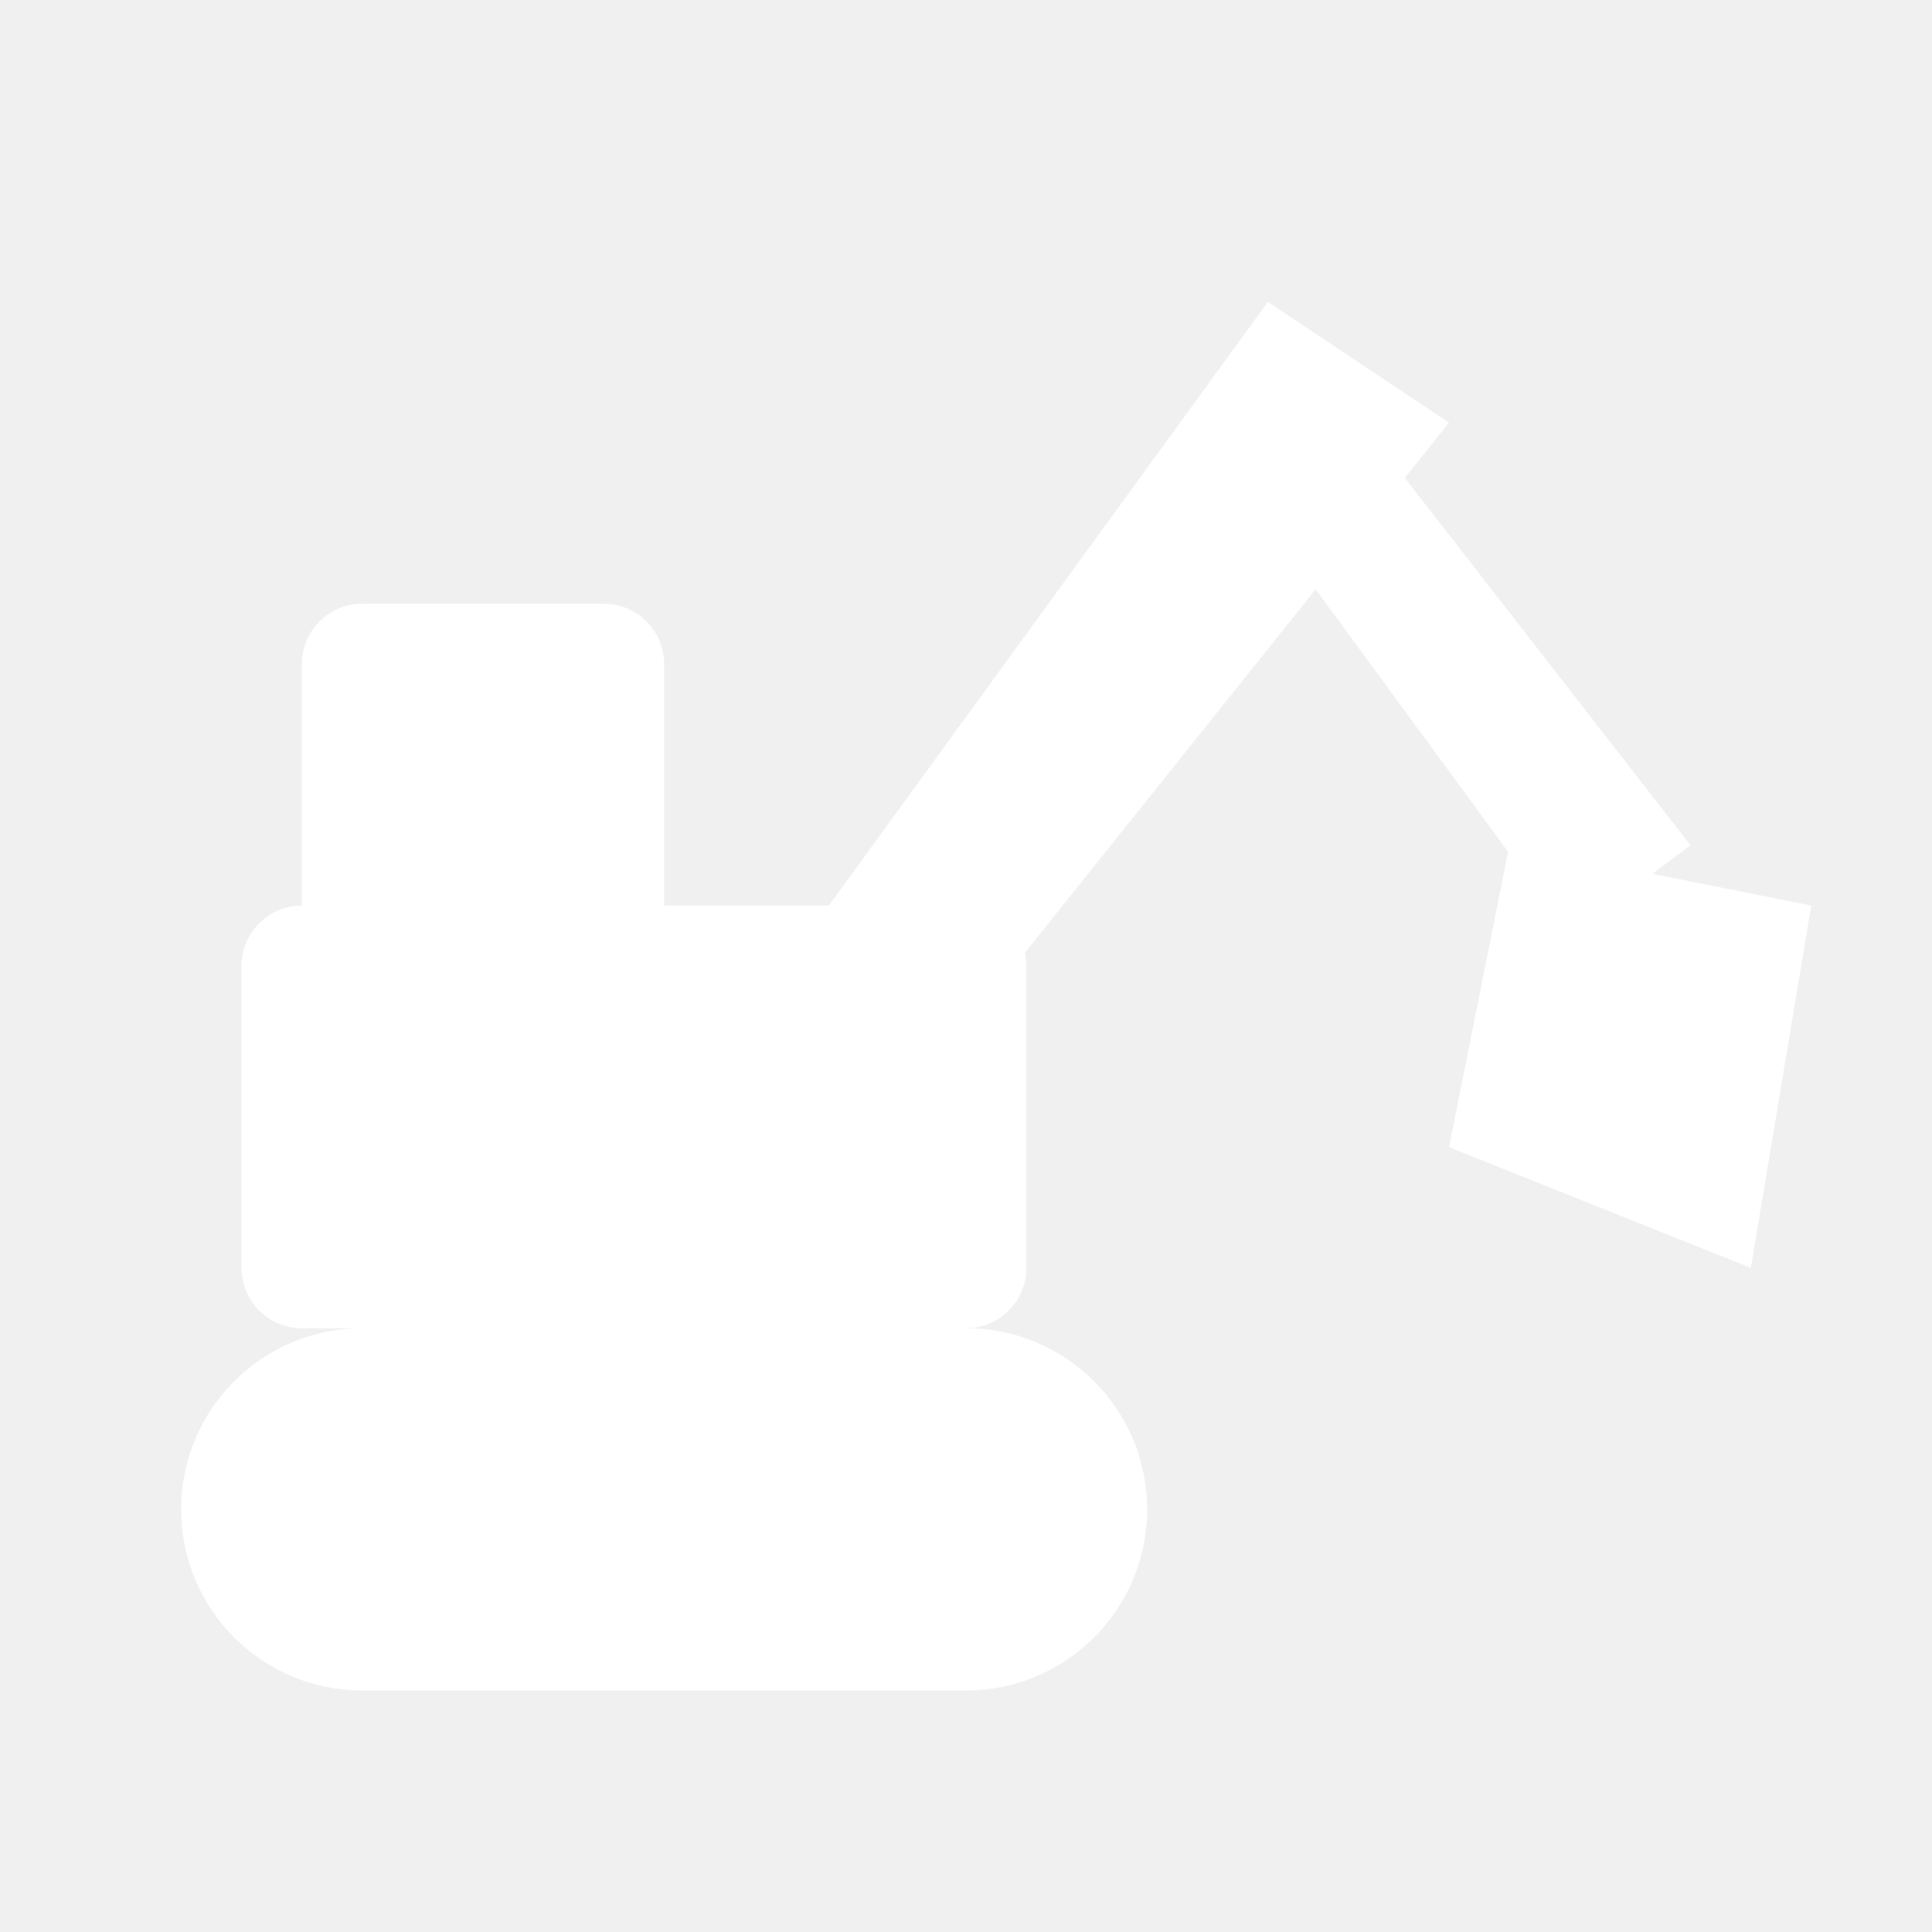
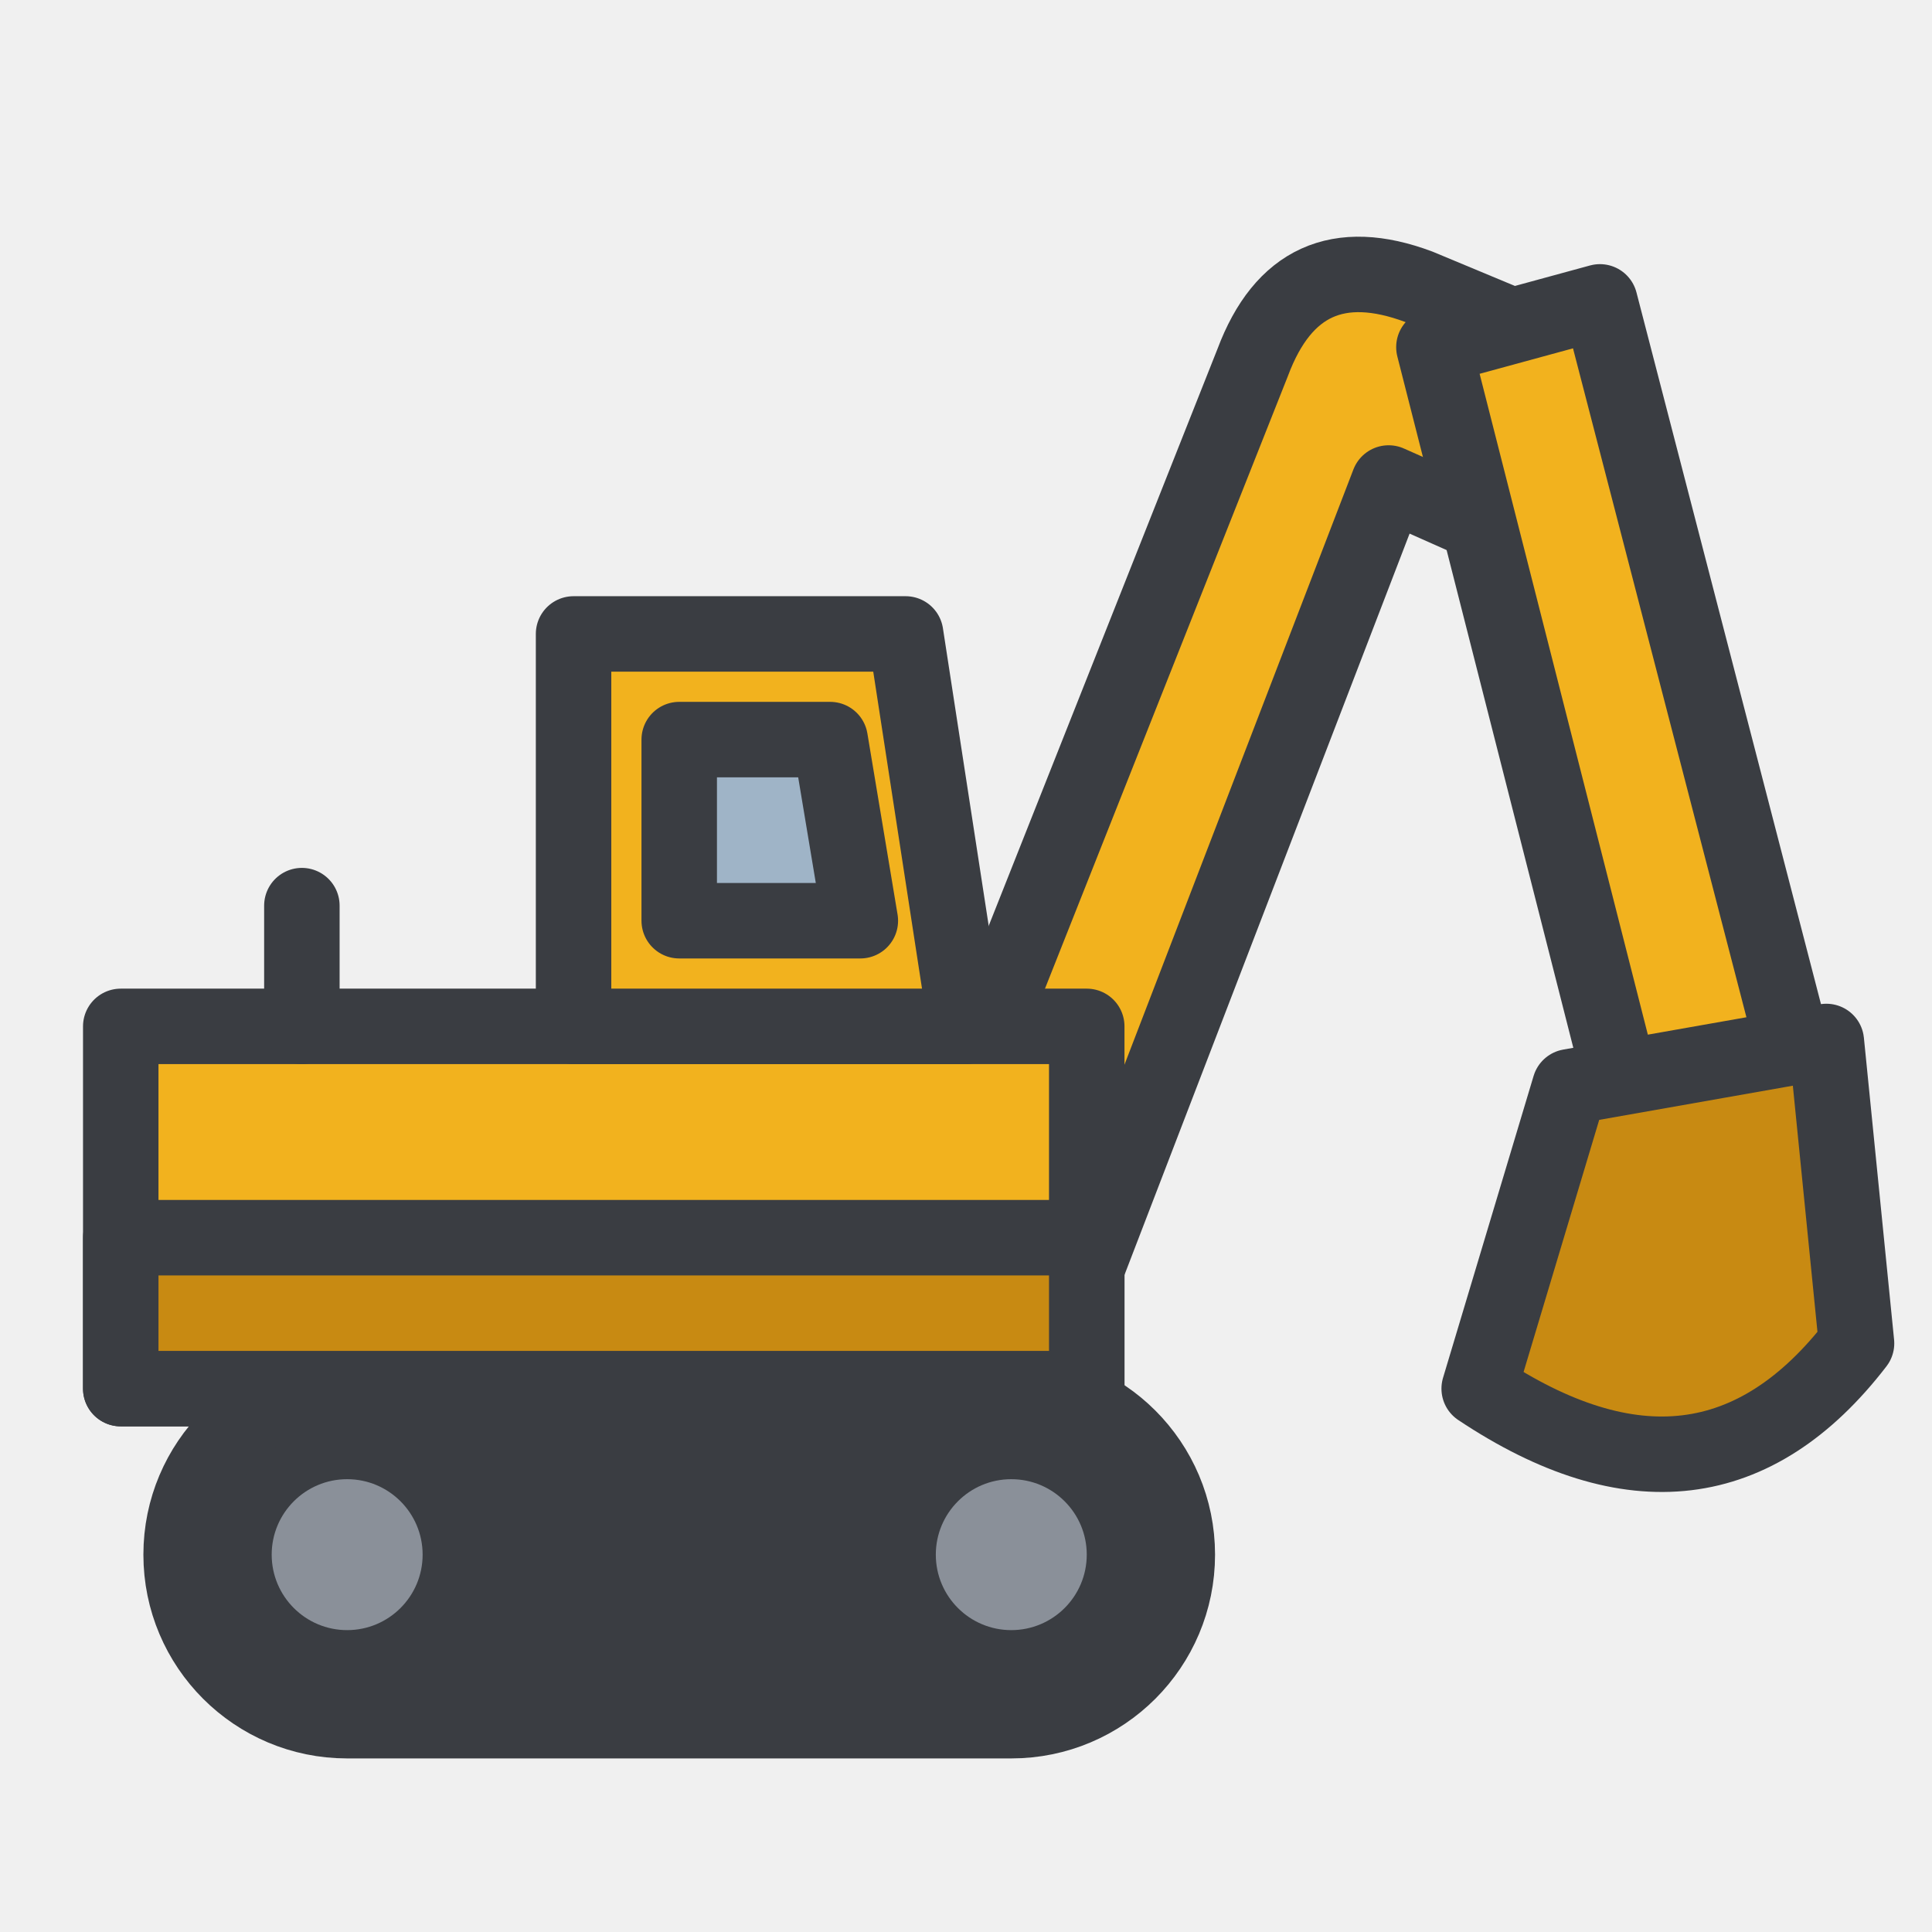
- <svg xmlns="http://www.w3.org/2000/svg" viewBox="0 0 32 32" fill="#ffffff">
-   <rect x="3" y="22" width="16" height="6" rx="3" />
-   <rect x="4" y="15" width="13" height="7" rx="1" />
-   <rect x="5" y="10" width="6" height="6" rx="1" />
-   <path d="M13 16 L21 5 L24 7 L16 17 Z" />
-   <path d="M21 5 L28 14 L26 15.5 L20.5 8 Z" />
-   <path d="M25 14 L30 15 L29 21 L24 19 Z" />
+ <svg xmlns="http://www.w3.org/2000/svg" width="64" height="64" viewBox="0 0 64 64" fill="none" stroke="#3A3D42" stroke-width="2.5" stroke-linecap="round" stroke-linejoin="round">
+   <rect x="6" y="46" width="33" height="11" rx="5.5" fill="#3A3D42" />
+   <circle cx="11.5" cy="51.5" r="2.5" fill="#8A9099" stroke="none" />
+   <circle cx="33.5" cy="51.5" r="2.5" fill="#8A9099" stroke="none" />
+   <path d="M30 41 41.5 12Q43 8 47 9.5L53 12 50.5 18 46 16 36 42Z" fill="#F2B21E" />
+   <path d="M47.5 11.5 53 10l7 27-5.5 2Z" fill="#F2B21E" />
+   <path d="M52 36l8.5-1.5 1 10Q56.5 51 49 46Z" fill="#C88A12" />
+   <path d="M4 34h32v12H4Z" fill="#F2B21E" />
+   <path d="M4 41h32v5H4Z" fill="#C88A12" />
+   <path d="M19 21h11l2 13H19Z" fill="#F2B21E" />
+   <path d="M22.5 24.5h5l1 6h-6Z" fill="#9FB4C7" />
+   <path d="M10 34v-4" />
</svg>
